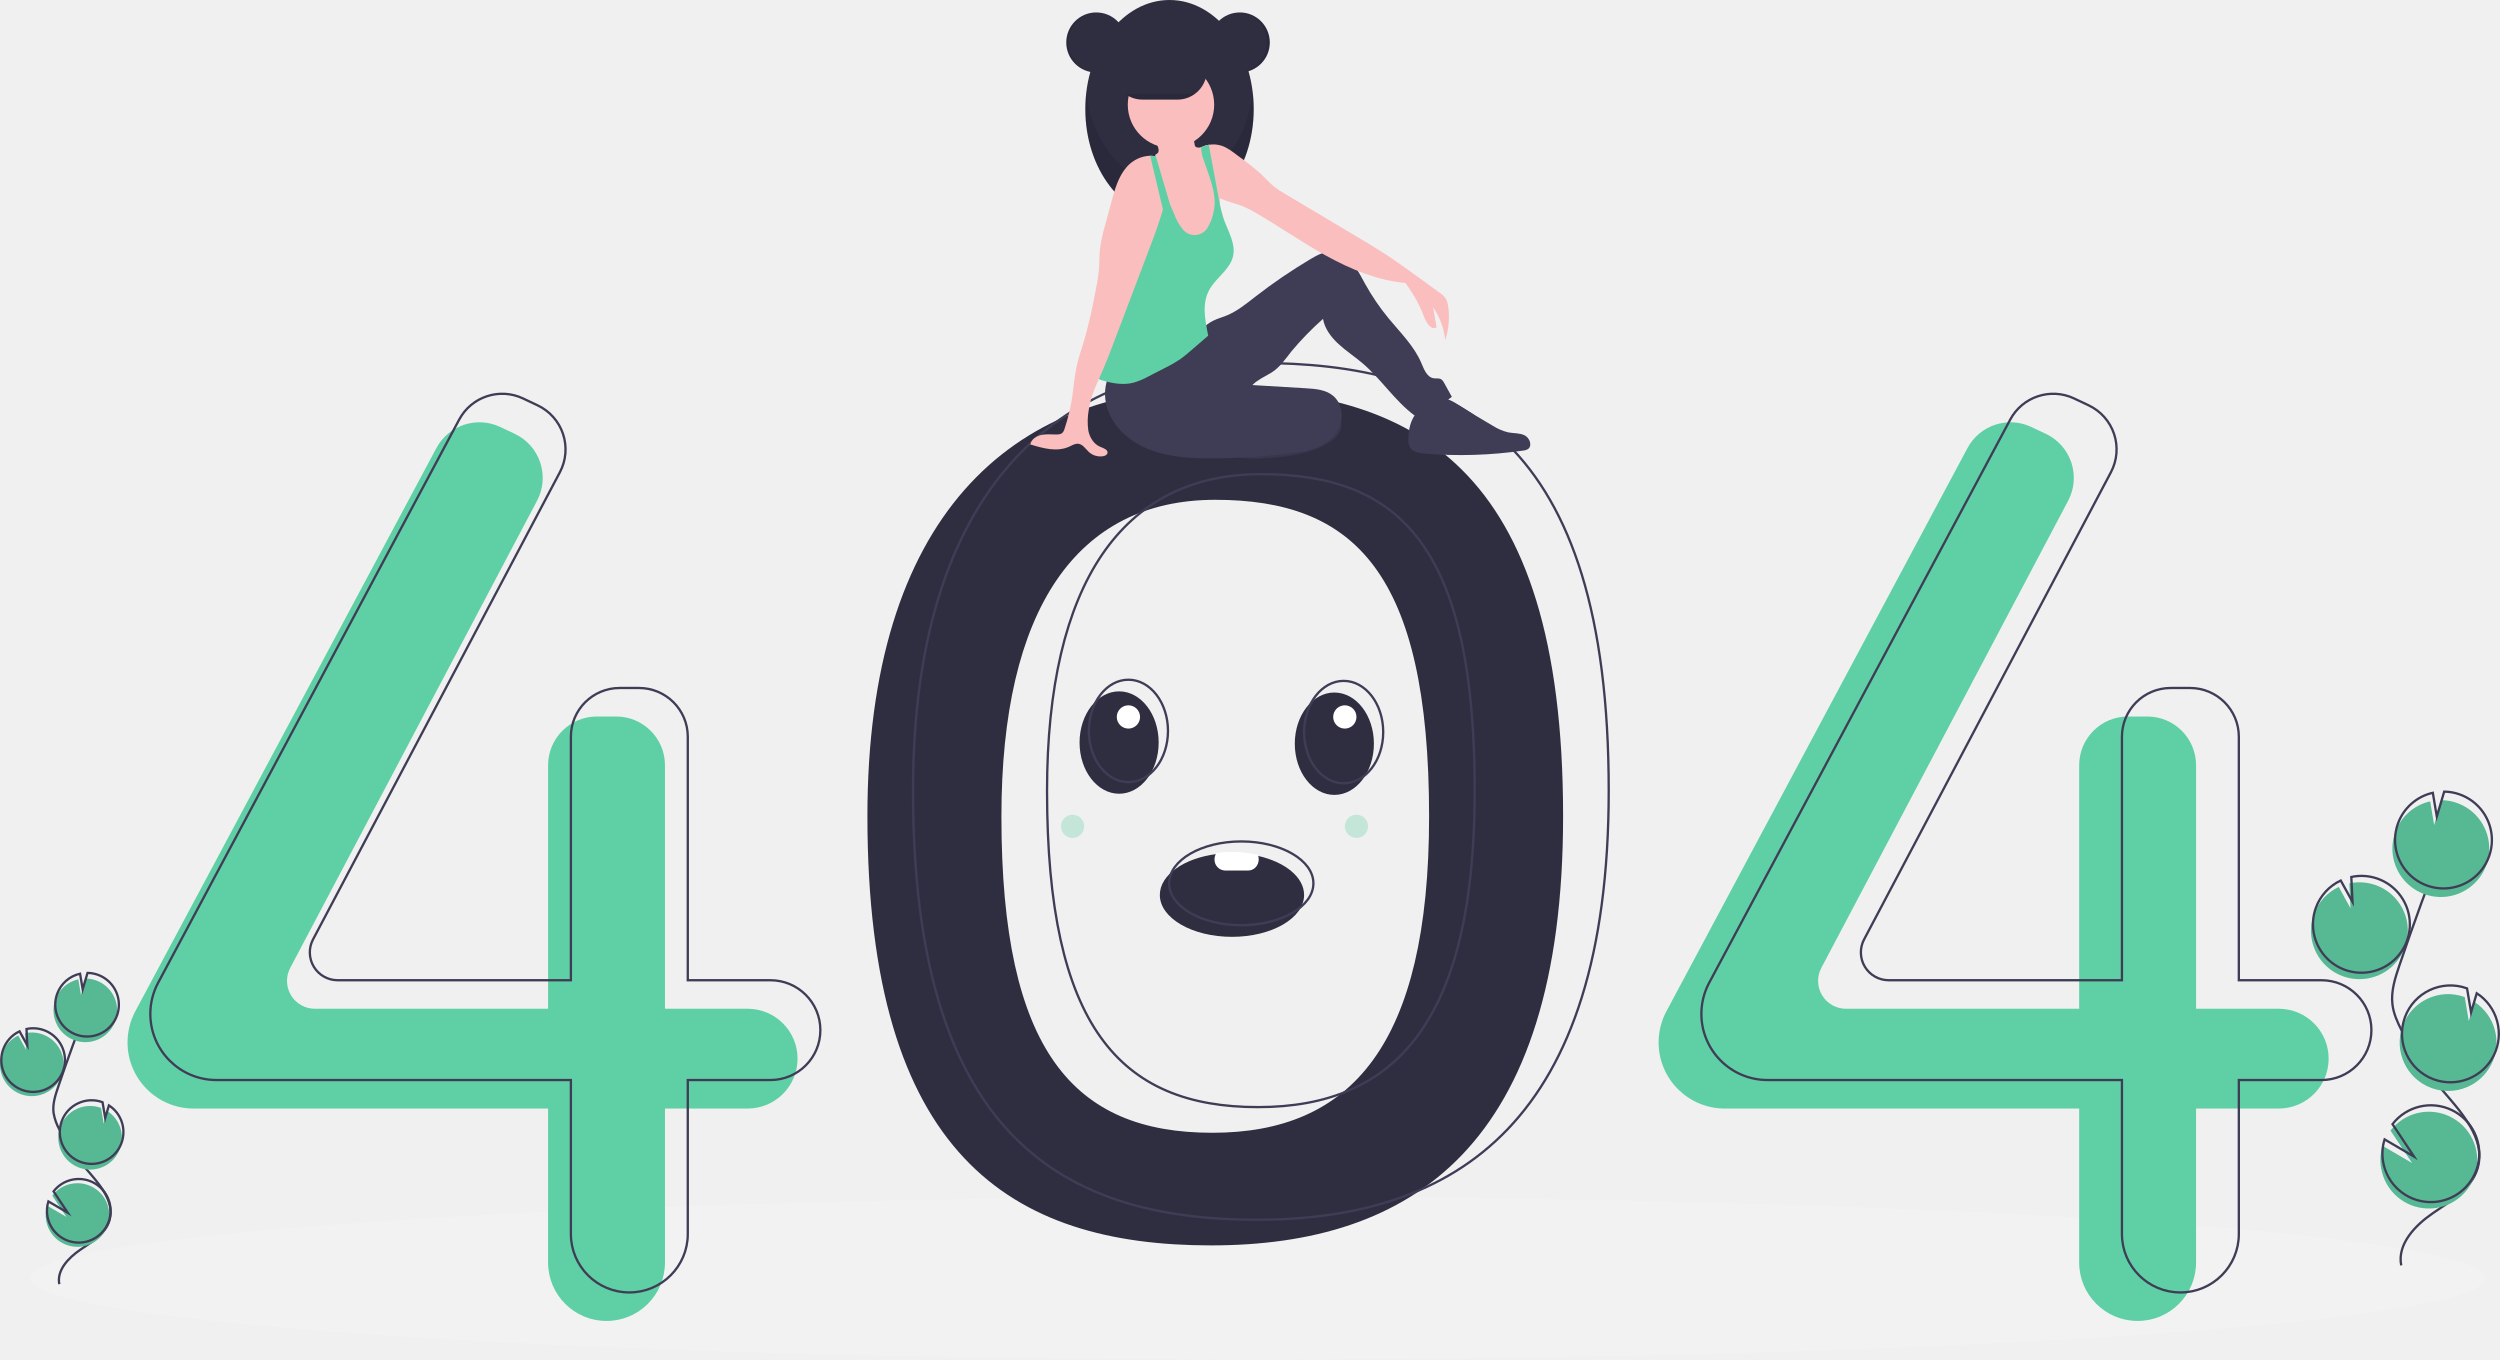
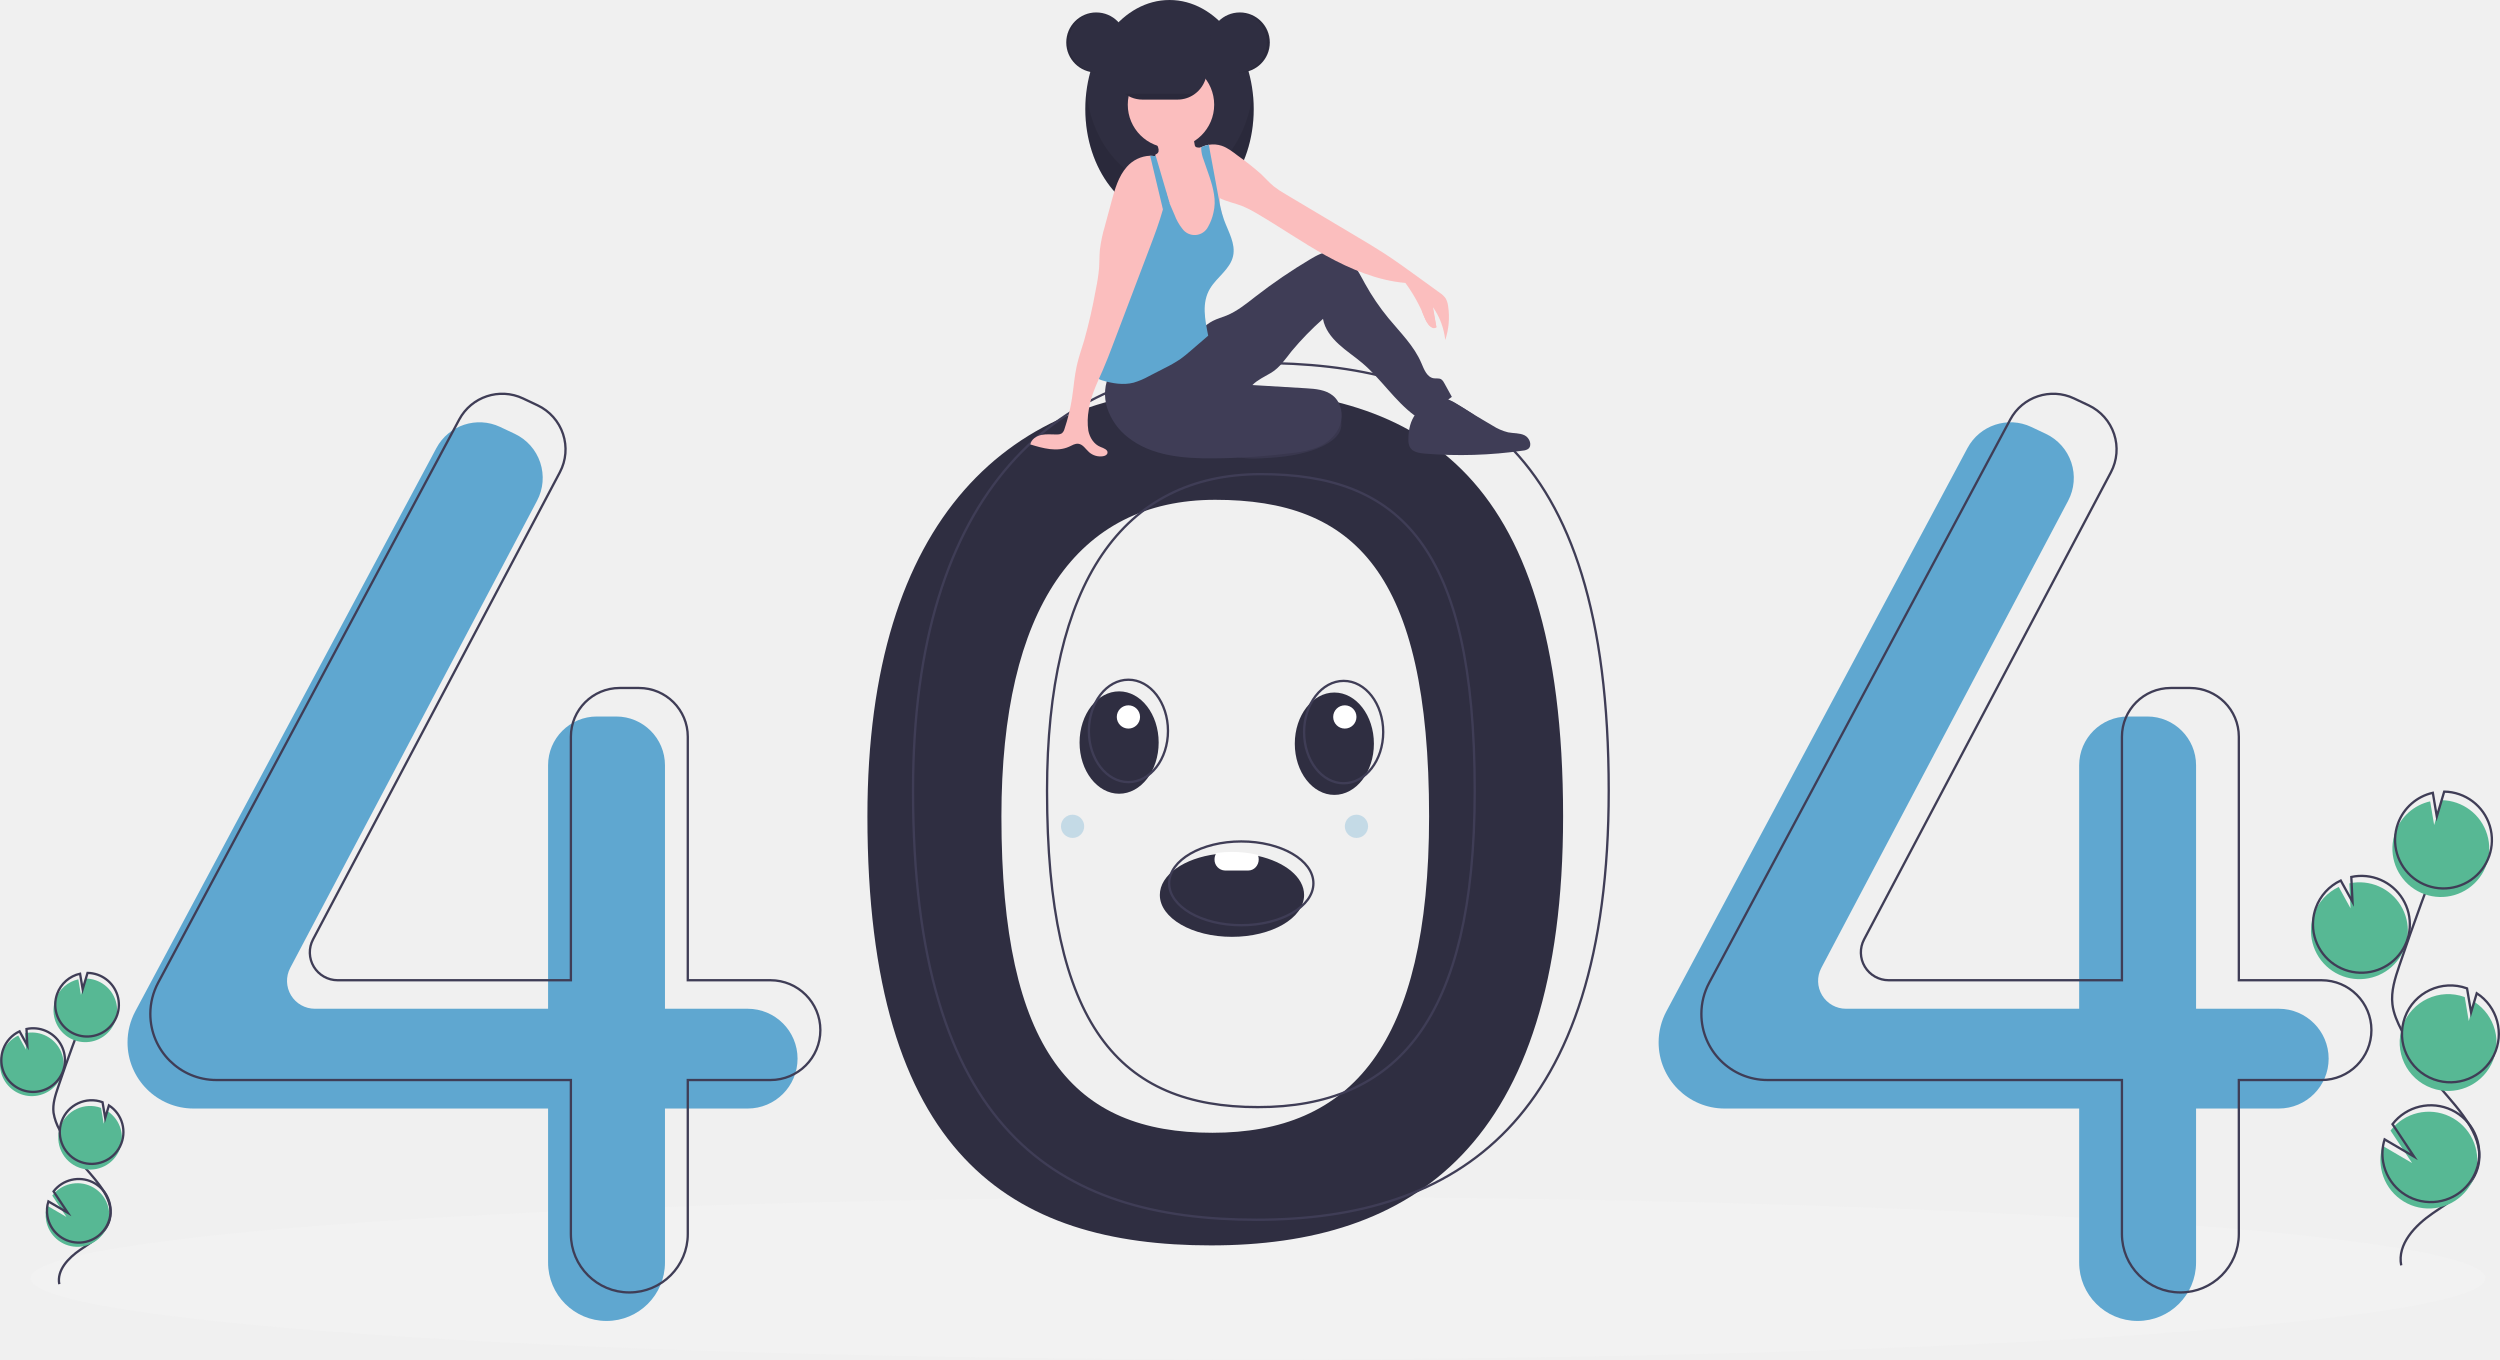
<svg xmlns="http://www.w3.org/2000/svg" id="fd59ce54-f850-4dfc-bc34-dd7d379d600e" data-name="Layer 1" width="1074.392" height="584.231" viewBox="0 0 1074.392 584.231">
  <ellipse cx="540.643" cy="549.309" rx="527.5" ry="34.922" fill="#f2f2f2" />
  <path d="M583.48,324.894c-85.944,0-147.651,55.139-147.651,183.798,0,145.813,61.707,184.411,147.651,184.411s151.327-42.274,151.327-184.411C734.807,356.753,669.424,324.894,583.48,324.894Zm.565,319.808c-59.527,0-90.626-34.923-90.626-135.916,0-89.112,32.372-136.105,91.899-136.105s91.899,30.868,91.899,136.105C677.217,607.234,643.572,644.703,584.045,644.703Z" transform="translate(-63.054 -157.8845)" fill="#2f2e41" />
-   <path d="M384.365,591.401H348.831V486.762A20.956,20.956,0,0,0,327.875,465.806h-8.326a20.956,20.956,0,0,0-20.956,20.956V591.401H198.363a11.963,11.963,0,0,1-10.578-17.552l106.082-200.78A20.956,20.956,0,0,0,284.287,344.33l-6.262-2.957a20.956,20.956,0,0,0-27.429,9.07L121.214,592.475a28.416,28.416,0,0,0-3.356,13.396v0a28.416,28.416,0,0,0,28.416,28.416H298.593v66.167a25.119,25.119,0,0,0,25.119,25.119h0a25.119,25.119,0,0,0,25.119-25.119V634.287h35.534a21.443,21.443,0,0,0,21.443-21.443v0A21.443,21.443,0,0,0,384.365,591.401Z" transform="translate(-63.054 -157.8845)" fill="#5fd0a5" />
-   <path d="M1042.362,591.401h-35.534V486.762A20.956,20.956,0,0,0,985.872,465.806h-8.326a20.956,20.956,0,0,0-20.956,20.956V591.401H856.359a11.963,11.963,0,0,1-10.578-17.552L951.864,373.069A20.956,20.956,0,0,0,942.284,344.33l-6.262-2.957a20.956,20.956,0,0,0-27.429,9.07L779.211,592.475a28.416,28.416,0,0,0-3.356,13.396v0a28.416,28.416,0,0,0,28.416,28.416H956.589v66.167a25.119,25.119,0,0,0,25.119,25.119h0a25.119,25.119,0,0,0,25.119-25.119V634.287h35.534a21.443,21.443,0,0,0,21.443-21.443v0A21.443,21.443,0,0,0,1042.362,591.401Z" transform="translate(-63.054 -157.8845)" fill="#5fd0a5" />
+   <path d="M384.365,591.401H348.831V486.762A20.956,20.956,0,0,0,327.875,465.806h-8.326a20.956,20.956,0,0,0-20.956,20.956V591.401H198.363a11.963,11.963,0,0,1-10.578-17.552l106.082-200.78A20.956,20.956,0,0,0,284.287,344.33l-6.262-2.957a20.956,20.956,0,0,0-27.429,9.07L121.214,592.475a28.416,28.416,0,0,0-3.356,13.396v0a28.416,28.416,0,0,0,28.416,28.416H298.593v66.167a25.119,25.119,0,0,0,25.119,25.119h0a25.119,25.119,0,0,0,25.119-25.119V634.287h35.534a21.443,21.443,0,0,0,21.443-21.443v0A21.443,21.443,0,0,0,384.365,591.401Z" transform="translate(-63.054 -157.8845)" fill="#5FA7D0" />
+   <path d="M1042.362,591.401h-35.534V486.762A20.956,20.956,0,0,0,985.872,465.806h-8.326a20.956,20.956,0,0,0-20.956,20.956V591.401H856.359a11.963,11.963,0,0,1-10.578-17.552L951.864,373.069A20.956,20.956,0,0,0,942.284,344.33l-6.262-2.957a20.956,20.956,0,0,0-27.429,9.07L779.211,592.475a28.416,28.416,0,0,0-3.356,13.396v0a28.416,28.416,0,0,0,28.416,28.416H956.589v66.167a25.119,25.119,0,0,0,25.119,25.119h0a25.119,25.119,0,0,0,25.119-25.119V634.287h35.534a21.443,21.443,0,0,0,21.443-21.443v0A21.443,21.443,0,0,0,1042.362,591.401Z" transform="translate(-63.054 -157.8845)" fill="#5FA7D0" />
  <path d="M394.168,579.148H358.634V474.509a20.956,20.956,0,0,0-20.956-20.956h-8.326a20.956,20.956,0,0,0-20.956,20.956V579.148H208.165a11.963,11.963,0,0,1-10.578-17.552L303.67,360.816a20.956,20.956,0,0,0-9.58-28.739l-6.262-2.957a20.956,20.956,0,0,0-27.429,9.07L131.017,580.222a28.416,28.416,0,0,0-3.356,13.396v0a28.416,28.416,0,0,0,28.416,28.416H308.395v66.167a25.119,25.119,0,0,0,25.119,25.119h0a25.119,25.119,0,0,0,25.119-25.119V622.034h35.534a21.443,21.443,0,0,0,21.443-21.443v0A21.443,21.443,0,0,0,394.168,579.148Z" transform="translate(-63.054 -157.8845)" fill="none" stroke="#3f3d56" stroke-miterlimit="10" />
  <path d="M1060.742,579.148h-35.534V474.509a20.956,20.956,0,0,0-20.956-20.956H995.925a20.956,20.956,0,0,0-20.956,20.956V579.148H874.739a11.963,11.963,0,0,1-10.578-17.552L970.244,360.816a20.956,20.956,0,0,0-9.58-28.739l-6.262-2.957a20.956,20.956,0,0,0-27.429,9.07L797.59,580.222a28.416,28.416,0,0,0-3.356,13.396v0a28.416,28.416,0,0,0,28.416,28.416H974.969v66.167a25.119,25.119,0,0,0,25.119,25.119h0a25.119,25.119,0,0,0,25.119-25.119V622.034h35.534a21.443,21.443,0,0,0,21.443-21.443v0A21.443,21.443,0,0,0,1060.742,579.148Z" transform="translate(-63.054 -157.8845)" fill="none" stroke="#3f3d56" stroke-miterlimit="10" />
  <path d="M603.085,313.866c-85.944,0-147.651,55.139-147.651,183.798,0,145.813,61.707,184.411,147.651,184.411s151.327-42.274,151.327-184.411C754.412,345.725,689.029,313.866,603.085,313.866Zm.565,319.808c-59.527,0-90.626-34.923-90.626-135.916,0-89.112,32.372-136.105,91.899-136.105s91.899,30.868,91.899,136.105C696.822,596.206,663.177,633.675,603.65,633.675Z" transform="translate(-63.054 -157.8845)" fill="none" stroke="#3f3d56" stroke-miterlimit="10" />
  <circle cx="471.141" cy="18.25" r="12.901" fill="#2f2e41" />
  <ellipse cx="502.607" cy="46.885" rx="36.186" ry="46.885" fill="#2f2e41" />
  <path d="M565.661,237.494c-18.128,0-33.141-17.271-35.776-39.805a60.976,60.976,0,0,0-.41,7.08c0,25.894,16.201,46.885,36.186,46.885s36.186-20.991,36.186-46.885a60.976,60.976,0,0,0-.41-7.08C598.803,220.224,583.789,237.494,565.661,237.494Z" transform="translate(-63.054 -157.8845)" opacity="0.1" />
  <path d="M639.296,342.073c-.777,3.193-4.128,5.751-7.839,7.538-7.802,3.757-17.425,4.878-26.76,5.254a45.176,45.176,0,0,1-7.144-.132,20.537,20.537,0,0,1-12.251-5.631,1.681,1.681,0,0,1,.044-2.844c4.969-5.459,13.262-8.806,21.616-11.216,6.334-1.827,17.381-6.561,24.29-5.922C637.944,329.739,640.277,338.041,639.296,342.073Z" transform="translate(-63.054 -157.8845)" fill="#3f3d56" />
  <path d="M639.296,342.073c-.777,3.193-4.128,5.751-7.839,7.538-7.802,3.757-17.425,4.878-26.76,5.254a45.176,45.176,0,0,1-7.144-.132,20.537,20.537,0,0,1-12.251-5.631,1.681,1.681,0,0,1,.044-2.844c4.969-5.459,13.262-8.806,21.616-11.216,6.334-1.827,17.381-6.561,24.29-5.922C637.944,329.739,640.277,338.041,639.296,342.073Z" transform="translate(-63.054 -157.8845)" opacity="0.1" />
  <path d="M540.098,318.206a19.77,19.77,0,0,0-1.199,15.075,26.339,26.339,0,0,0,8.829,12.497c10.095,8.092,23.988,9.205,36.925,9.093a284.649,284.649,0,0,0,33.905-2.324,40.538,40.538,0,0,0,11.001-2.554c4.222-1.827,7.933-5.178,9.436-9.526s.436-9.672-3.134-12.574c-3.137-2.55-7.463-2.9-11.498-3.143l-23.088-1.387c2.281-2.308,5.318-3.614,8.096-5.292,3.685-2.226,6.134-5.965,8.813-9.335a129.001,129.001,0,0,1,13.439-13.817c.751,4.31,3.478,7.85,6.687,10.824s6.908,5.368,10.244,8.2c8.079,6.858,13.896,16.167,22.392,22.5a43.829,43.829,0,0,0,16.049-8.012l-3.302-5.981a3.94,3.94,0,0,0-1.245-1.553c-.935-.575-2.14-.279-3.225-.441-2.901-.435-4.168-3.784-5.306-6.487-3.125-7.422-9.108-13.18-14.218-19.404a98.009,98.009,0,0,1-9.996-14.723c-1.717-3.102-3.288-6.331-5.617-9.003s-5.594-4.773-9.139-4.781c-3.132-.007-6.021,1.584-8.714,3.183a230.477,230.477,0,0,0-23.63,16.099c-3.944,3.062-7.863,6.296-12.489,8.174-1.947.79-4,1.331-5.869,2.292-3.273,1.684-5.757,4.534-8.431,7.064C566.277,311.892,553.219,317.738,540.098,318.206Z" transform="translate(-63.054 -157.8845)" fill="#3f3d56" />
  <path d="M588.374,253.983a23.774,23.774,0,0,1-1.734,8.033,10.045,10.045,0,0,1-5.768,5.573,12.375,12.375,0,0,1-5.623.182,10.882,10.882,0,0,1-4.582-1.561c-2.165-1.488-3.244-4.144-3.637-6.743-.393-2.596-.217-5.249-.469-7.863a42.944,42.944,0,0,0-1.202-6.255c-.17-.683-.343-1.362-.513-2.042-.167-.68-.33-1.359-.481-2.039-.138-.639-.267-1.281-.378-1.926-.091-.544-.173-1.092-.233-1.643a18.423,18.423,0,0,0-.809-4.811,14.607,14.607,0,0,0-1.687-2.854c-.286-.409-.563-.818-.818-1.243a5.89,5.89,0,0,1-.972-3.748,3.286,3.286,0,0,1,.148-.601c.025-.076.053-.151.085-.223A1.802,1.802,0,0,0,560.932,223.07a3.433,3.433,0,0,0-.148-1.778,11.318,11.318,0,0,0-.96-2.288c-.264-.478-1.161-1.34-1.167-1.888-.013-1.101,2.14-1.989,3.011-2.423a16.796,16.796,0,0,1,8.597-1.743c1.904.129,3.968.714,5.019,2.31.944,1.438.818,3.301,1.221,4.972a1.471,1.471,0,0,0,.299.664,1.341,1.341,0,0,0,.739.34,4.549,4.549,0,0,0,1.416.057h.003a2.931,2.931,0,0,0,.371-.054,4.957,4.957,0,0,0,2.033-.878q.585-.156,1.18-.255a.251.251,0,0,0,.047-.009c1.576,4.975,1.781,10.308,3.071,15.374.639,2.52,1.554,5.009,1.683,7.602.009.113.013.23.016.346.019.834-.047,1.674-.013,2.505a6.981,6.981,0,0,0,.126,1.114,15.611,15.611,0,0,0,.525,1.743l.009.028c.06.183.116.368.164.554.035.135.066.267.091.403l.003.009A14.938,14.938,0,0,1,588.374,253.983Z" transform="translate(-63.054 -157.8845)" fill="#fbbebe" />
  <circle cx="503.237" cy="44.997" r="18.565" fill="#fbbebe" />
  <path d="M684.157,304.033a30.445,30.445,0,0,0-5.236-14.103q.722,4.295,1.447,8.587a3.214,3.214,0,0,1-3.367-1.035,10.337,10.337,0,0,1-1.765-3.276,67.466,67.466,0,0,0-8.21-14.736c-11.819-.985-23.502-5.884-33.896-11.595-10.396-5.708-20.126-12.552-30.384-18.502a43.573,43.573,0,0,0-5.544-2.832c-3.21-1.287-6.812-1.954-9.855-3.468-.204-.101-.409-.208-.61-.318a12.578,12.578,0,0,1-1.945-1.306,10.344,10.344,0,0,1-.931-.856,20.351,20.351,0,0,1-3.559-5.953c-1.633-3.612-2.215-7.97-3.845-11.583a11.203,11.203,0,0,1,2.502-1.765h.003c.132-.069.264-.135.4-.198a11.94,11.94,0,0,1,2.004-.733q.585-.156,1.18-.255a.251.251,0,0,0,.047-.009,11.566,11.566,0,0,1,5.491.434c2.587.875,4.767,2.621,6.941,4.273a114.02,114.02,0,0,1,10.148,8.049c1.794,1.718,3.43,3.606,5.359,5.167a42.144,42.144,0,0,0,5.057,3.351q15.656,9.327,31.315,18.65c3.534,2.105,7.07,4.21,10.526,6.438,5.249,3.386,10.308,7.055,15.365,10.721q4.47,3.238,8.936,6.479a9.728,9.728,0,0,1,2.533,2.341,8.472,8.472,0,0,1,1.123,3.433A31.387,31.387,0,0,1,684.157,304.033Z" transform="translate(-63.054 -157.8845)" fill="#fbbebe" />
-   <path d="M592.977,267.944c-1.252,5.617-6.929,9.012-9.896,13.946-3.688,6.123-2.184,13.241-.799,20.255q-3.795,3.271-7.593,6.542c-1.397,1.199-2.794,2.404-4.298,3.464a57.351,57.351,0,0,1-6.86,3.94q-3.361,1.728-6.721,3.458a32.128,32.128,0,0,1-6.58,2.788c-4.415,1.133-9.103.34-13.471-.972a6.088,6.088,0,0,1-1.473-.601,2.394,2.394,0,0,1-.699-.632,3.911,3.911,0,0,1-.444-2.539c.444-7.351,2.24-14.547,4.031-21.69a85.26,85.26,0,0,1,3.848-12.577,85.077,85.077,0,0,1,5.415-10.151,68.368,68.368,0,0,1,7.929-11.514,18.479,18.479,0,0,0,3.675-4.739c1.117-2.549.686-5.472.913-8.247a17.148,17.148,0,0,1,1.633-6.007v-.003a17.093,17.093,0,0,1,1.743-2.882q.458,1.067.916,2.13.302.699.598,1.394.387.897.768,1.787,1.1,2.558,2.196,5.113a21.59,21.59,0,0,0,3.335,5.944,6.499,6.499,0,0,0,11.123-.853,21.261,21.261,0,0,0,2.272-6.013,19.215,19.215,0,0,0,.252-7.835c-.758-5.009-2.889-10.126-4.437-14.78a14.945,14.945,0,0,1-1.079-4.871,3.351,3.351,0,0,1,.057-.56c.009-.047.019-.098.028-.145a11.94,11.94,0,0,1,2.004-.733q.585-.156,1.18-.255,2.044,11.064,4.094,22.127c.032.173.066.346.098.522.195,1.057.393,2.115.614,3.169.198.957.412,1.91.651,2.857l.009.028c.082.321.167.639.255.957l.003.009c.242.868.513,1.731.818,2.58C590.938,257.475,594.164,262.629,592.977,267.944Z" transform="translate(-63.054 -157.8845)" fill="#5fd0a5" />
+   <path d="M592.977,267.944c-1.252,5.617-6.929,9.012-9.896,13.946-3.688,6.123-2.184,13.241-.799,20.255q-3.795,3.271-7.593,6.542c-1.397,1.199-2.794,2.404-4.298,3.464a57.351,57.351,0,0,1-6.86,3.94q-3.361,1.728-6.721,3.458a32.128,32.128,0,0,1-6.58,2.788c-4.415,1.133-9.103.34-13.471-.972a6.088,6.088,0,0,1-1.473-.601,2.394,2.394,0,0,1-.699-.632,3.911,3.911,0,0,1-.444-2.539c.444-7.351,2.24-14.547,4.031-21.69a85.26,85.26,0,0,1,3.848-12.577,85.077,85.077,0,0,1,5.415-10.151,68.368,68.368,0,0,1,7.929-11.514,18.479,18.479,0,0,0,3.675-4.739c1.117-2.549.686-5.472.913-8.247a17.148,17.148,0,0,1,1.633-6.007v-.003a17.093,17.093,0,0,1,1.743-2.882q.458,1.067.916,2.13.302.699.598,1.394.387.897.768,1.787,1.1,2.558,2.196,5.113a21.59,21.59,0,0,0,3.335,5.944,6.499,6.499,0,0,0,11.123-.853,21.261,21.261,0,0,0,2.272-6.013,19.215,19.215,0,0,0,.252-7.835c-.758-5.009-2.889-10.126-4.437-14.78a14.945,14.945,0,0,1-1.079-4.871,3.351,3.351,0,0,1,.057-.56c.009-.047.019-.098.028-.145a11.94,11.94,0,0,1,2.004-.733q.585-.156,1.18-.255,2.044,11.064,4.094,22.127c.032.173.066.346.098.522.195,1.057.393,2.115.614,3.169.198.957.412,1.91.651,2.857l.009.028c.082.321.167.639.255.957l.003.009c.242.868.513,1.731.818,2.58C590.938,257.475,594.164,262.629,592.977,267.944Z" transform="translate(-63.054 -157.8845)" fill="#5FA7D0" />
  <path d="M668.321,346.877a6.583,6.583,0,0,0,.61,3.143c1.162,2.124,3.95,2.606,6.362,2.805a188.377,188.377,0,0,0,42.266-1.288,4.886,4.886,0,0,0,2.151-.668c1.99-1.395.763-4.795-1.41-5.884s-4.751-.826-7.135-1.297a22.479,22.479,0,0,1-6.678-2.896q-7.252-4.167-14.293-8.688c-2.795-1.795-6.093-3.71-9.24-2.646C672.43,332.343,668.265,337.681,668.321,346.877Z" transform="translate(-63.054 -157.8845)" fill="#3f3d56" />
  <path d="M564.437,240.874v.003c-.022.132-.044.261-.072.39-.035.214-.076.431-.116.645-.39,1.998-.868,3.987-1.419,5.963-1.51,5.459-3.534,10.831-5.541,16.123q-8.081,21.287-16.164,42.577c-1.359,3.575-2.716,7.152-4.261,10.654-.516,1.167-1.048,2.344-1.576,3.534-1.894,4.257-3.713,8.653-4.317,13.184a27.45,27.45,0,0,0-.192,9.04c.604,2.97,2.407,5.872,5.23,6.97,1.378.538,3.351,1.259,2.974,2.69-.204.787-1.098,1.171-1.901,1.303a7.312,7.312,0,0,1-5.966-1.718c-1.507-1.337-2.665-3.417-4.67-3.641-1.388-.151-2.665.68-3.936,1.262-5.186,2.369-11.227.711-16.674-.972.428-2.206,2.643-3.66,4.843-4.1,2.199-.444,4.474-.129,6.718-.189a3.51,3.51,0,0,0,2.042-.525,3.705,3.705,0,0,0,1.101-1.882,78.964,78.964,0,0,0,3.213-13.147c.724-4.666,1.026-9.405,2.058-14.015.802-3.597,2.042-7.08,3.106-10.61a224.682,224.682,0,0,0,5.06-22.077,78.02,78.02,0,0,0,1.425-9.368c.179-2.612.094-5.236.346-7.838a60.888,60.888,0,0,1,2.111-9.997q1.444-5.348,2.885-10.689c1.425-5.271,2.955-10.746,6.567-14.843a13.962,13.962,0,0,1,10.028-4.789,9.882,9.882,0,0,1,2.13.23c.116.028.233.057.349.088a8.634,8.634,0,0,1,2.174.9c1.114-.708,1.68-.459,2.42.632a6.973,6.973,0,0,1,.881,3.795A52.424,52.424,0,0,1,564.437,240.874Z" transform="translate(-63.054 -157.8845)" fill="#fbbebe" />
-   <path d="M565.661,245.046l-.047.047-.255.255-2.53,2.527-1.24-5.208-4.251-17.854a9.882,9.882,0,0,1,2.13.23,3.286,3.286,0,0,1,.148-.601l.201.689,1.441,4.902,2.728,9.308.45,1.532v.003Z" transform="translate(-63.054 -157.8845)" fill="#5fd0a5" />
+   <path d="M565.661,245.046l-.047.047-.255.255-2.53,2.527-1.24-5.208-4.251-17.854a9.882,9.882,0,0,1,2.13.23,3.286,3.286,0,0,1,.148-.601l.201.689,1.441,4.902,2.728,9.308.45,1.532v.003Z" transform="translate(-63.054 -157.8845)" fill="#5FA7D0" />
  <path d="M581.715,188.087a12.582,12.582,0,0,1-3.7,8.896,12.314,12.314,0,0,1-1.36,1.176,12.528,12.528,0,0,1-7.536,2.524H554.023a12.59,12.59,0,0,1,0-25.18h15.096A12.629,12.629,0,0,1,581.715,188.087Z" transform="translate(-63.054 -157.8845)" fill="#2f2e41" />
  <circle cx="532.815" cy="18.25" r="12.901" fill="#2f2e41" />
  <path d="M595.554,163.234c-.158,0-.315.006-.472.012a12.898,12.898,0,0,1,0,25.778c.157.006.314.012.472.012a12.901,12.901,0,1,0,0-25.802Z" transform="translate(-63.054 -157.8845)" opacity="0.1" />
  <path d="M534.195,163.234c.158,0,.315.006.472.012a12.898,12.898,0,0,0,0,25.778c-.157.006-.314.012-.472.012a12.901,12.901,0,0,1,0-25.802Z" transform="translate(-63.054 -157.8845)" opacity="0.1" />
  <path d="M576.655,198.159a12.528,12.528,0,0,1-7.536,2.524H554.023a12.528,12.528,0,0,1-7.536-2.524Z" transform="translate(-63.054 -157.8845)" opacity="0.1" />
  <path d="M674.14,291.64s3.252,9.372,6.229,6.876L677.996,286.267Z" transform="translate(-63.054 -157.8845)" fill="#fbbebe" />
  <path d="M1069.918,577.434a20.813,20.813,0,1,0,2.772-39.915l.521,10.712-5.068-9.18a20.734,20.734,0,0,0-10.684,11.723,20.408,20.408,0,0,0-1.197,5.63A20.809,20.809,0,0,0,1069.918,577.434Z" transform="translate(-63.054 -157.8845)" fill="#57b894" />
  <path d="M1094.995,701.678c-1.789-9.11,5.963-17.187,13.621-22.437s16.605-10.408,19.218-19.317c3.755-12.804-7.43-24.53-16.136-34.642a125.3,125.3,0,0,1-16.524-24.557c-1.811-3.533-3.476-7.225-3.952-11.166-.686-5.675,1.137-11.323,2.974-16.737q9.179-27.052,19.628-53.65" transform="translate(-63.054 -157.8845)" fill="none" stroke="#3f3d56" stroke-miterlimit="10" />
  <path d="M1070.775,574.676a20.813,20.813,0,1,0,2.772-39.915l.521,10.712-5.068-9.18a20.734,20.734,0,0,0-10.684,11.723,20.408,20.408,0,0,0-1.197,5.63A20.809,20.809,0,0,0,1070.775,574.676Z" transform="translate(-63.054 -157.8845)" fill="none" stroke="#3f3d56" stroke-miterlimit="10" />
  <path d="M1092.451,515.473a20.788,20.788,0,0,1,14.98-13.198l1.714,10.184,3.177-10.696a20.81,20.81,0,1,1-19.871,13.71Z" transform="translate(-63.054 -157.8845)" fill="#57b894" />
  <path d="M1093.594,511.795a20.788,20.788,0,0,1,14.98-13.198l1.714,10.184,3.177-10.696a20.81,20.81,0,1,1-19.871,13.71Z" transform="translate(-63.054 -157.8845)" fill="none" stroke="#3f3d56" stroke-miterlimit="10" />
  <path d="M1108.045,625.489a20.81,20.81,0,0,0,18.419-37.023l-2.441,8.219-1.731-10.304a.362.362,0,0,0-.053-.02,20.811,20.811,0,1,0-14.194,39.127Z" transform="translate(-63.054 -157.8845)" fill="#57b894" />
  <path d="M1109.035,621.764a20.81,20.81,0,0,0,18.419-37.023l-2.441,8.219-1.731-10.304a.362.362,0,0,0-.053-.02,20.811,20.811,0,1,0-14.194,39.127Z" transform="translate(-63.054 -157.8845)" fill="none" stroke="#3f3d56" stroke-miterlimit="10" />
  <path d="M1086.378,660.051a20.801,20.801,0,1,0,4.011-16.297l9.273,13.957-12.67-7.408A20.616,20.616,0,0,0,1086.378,660.051Z" transform="translate(-63.054 -157.8845)" fill="#57b894" />
  <path d="M1087.235,657.294a20.801,20.801,0,1,0,4.011-16.297l9.273,13.957-12.67-7.408A20.616,20.616,0,0,0,1087.235,657.294Z" transform="translate(-63.054 -157.8845)" fill="none" stroke="#3f3d56" stroke-miterlimit="10" />
  <path d="M72.061,628.133a13.674,13.674,0,1,0,1.821-26.225l.342,7.038-3.33-6.032a13.623,13.623,0,0,0-7.019,7.702,13.409,13.409,0,0,0-.787,3.699A13.672,13.672,0,0,0,72.061,628.133Z" transform="translate(-63.054 -157.8845)" fill="#57b894" />
  <path d="M88.538,709.763c-1.175-5.986,3.918-11.292,8.949-14.741s10.91-6.838,12.626-12.692c2.467-8.412-4.882-16.117-10.601-22.76A82.324,82.324,0,0,1,88.656,643.436a22.21,22.21,0,0,1-2.597-7.336c-.451-3.729.747-7.439,1.954-10.996q6.031-17.773,12.896-35.249" transform="translate(-63.054 -157.8845)" fill="none" stroke="#3f3d56" stroke-miterlimit="10" />
  <path d="M72.625,626.321a13.674,13.674,0,1,0,1.821-26.225l.342,7.038L71.458,601.103a13.623,13.623,0,0,0-7.019,7.702,13.409,13.409,0,0,0-.787,3.699A13.672,13.672,0,0,0,72.625,626.321Z" transform="translate(-63.054 -157.8845)" fill="none" stroke="#3f3d56" stroke-miterlimit="10" />
  <path d="M86.866,587.423a13.658,13.658,0,0,1,9.842-8.671l1.126,6.691,2.087-7.027a13.673,13.673,0,1,1-13.055,9.007Z" transform="translate(-63.054 -157.8845)" fill="#57b894" />
  <path d="M87.617,585.007a13.658,13.658,0,0,1,9.842-8.671l1.126,6.691L100.673,576a13.673,13.673,0,1,1-13.055,9.007Z" transform="translate(-63.054 -157.8845)" fill="none" stroke="#3f3d56" stroke-miterlimit="10" />
  <path d="M97.112,659.706a13.673,13.673,0,0,0,12.102-24.325l-1.604,5.4-1.137-6.77a.238.238,0,0,0-.035-.013,13.673,13.673,0,1,0-9.326,25.707Z" transform="translate(-63.054 -157.8845)" fill="#57b894" />
  <path d="M97.762,657.259a13.673,13.673,0,0,0,12.102-24.325l-1.604,5.4-1.137-6.77a.238.238,0,0,0-.035-.013,13.673,13.673,0,1,0-9.326,25.707Z" transform="translate(-63.054 -157.8845)" fill="none" stroke="#3f3d56" stroke-miterlimit="10" />
  <path d="M82.876,682.414a13.667,13.667,0,1,0,2.635-10.708l6.092,9.17-8.324-4.867A13.545,13.545,0,0,0,82.876,682.414Z" transform="translate(-63.054 -157.8845)" fill="#57b894" />
  <path d="M83.439,680.602a13.667,13.667,0,1,0,2.635-10.708l6.092,9.17-8.324-4.867A13.545,13.545,0,0,0,83.439,680.602Z" transform="translate(-63.054 -157.8845)" fill="none" stroke="#3f3d56" stroke-miterlimit="10" />
  <ellipse cx="480.946" cy="319.115" rx="17" ry="22" fill="#2f2e41" />
  <ellipse cx="573.446" cy="319.615" rx="17" ry="22" fill="#2f2e41" />
  <path d="M623.5,542.5c0,9.94-13.88,18-31,18s-31-8.06-31-18c0-8.61,10.41-15.81,24.32-17.57a50.104,50.104,0,0,1,6.68-.43,50.699,50.699,0,0,1,11.13,1.2C615.25,528.29,623.5,534.84,623.5,542.5Z" transform="translate(-63.054 -157.8845)" fill="#2f2e41" />
  <ellipse cx="484.946" cy="314.115" rx="17" ry="22" fill="none" stroke="#3f3d56" stroke-miterlimit="10" />
  <ellipse cx="577.446" cy="314.615" rx="17" ry="22" fill="none" stroke="#3f3d56" stroke-miterlimit="10" />
  <ellipse cx="533.446" cy="379.615" rx="31" ry="18" fill="none" stroke="#3f3d56" stroke-miterlimit="10" />
  <path d="M604,527.2a4.937,4.937,0,0,1-1.32,3.392A4.339,4.339,0,0,1,599.5,532h-10a4.664,4.664,0,0,1-4.5-4.8,4.905,4.905,0,0,1,.82-2.741A47.02,47.02,0,0,1,592.5,524a47.665,47.665,0,0,1,11.13,1.28A5.067,5.067,0,0,1,604,527.2Z" transform="translate(-63.054 -157.8845)" fill="#fff" />
  <circle cx="484.946" cy="308.115" r="5" fill="#fff" />
  <circle cx="577.946" cy="308.115" r="5" fill="#fff" />
-   <circle cx="582.946" cy="355.115" r="5" fill="#5fd0a5" opacity="0.3" />
-   <circle cx="460.946" cy="355.115" r="5" fill="#5fd0a5" opacity="0.3" />
+   <circle cx="582.946" cy="355.115" r="5" fill="#5FA7D0" opacity="0.3" />
+   <circle cx="460.946" cy="355.115" r="5" fill="#5FA7D0" opacity="0.3" />
</svg>
